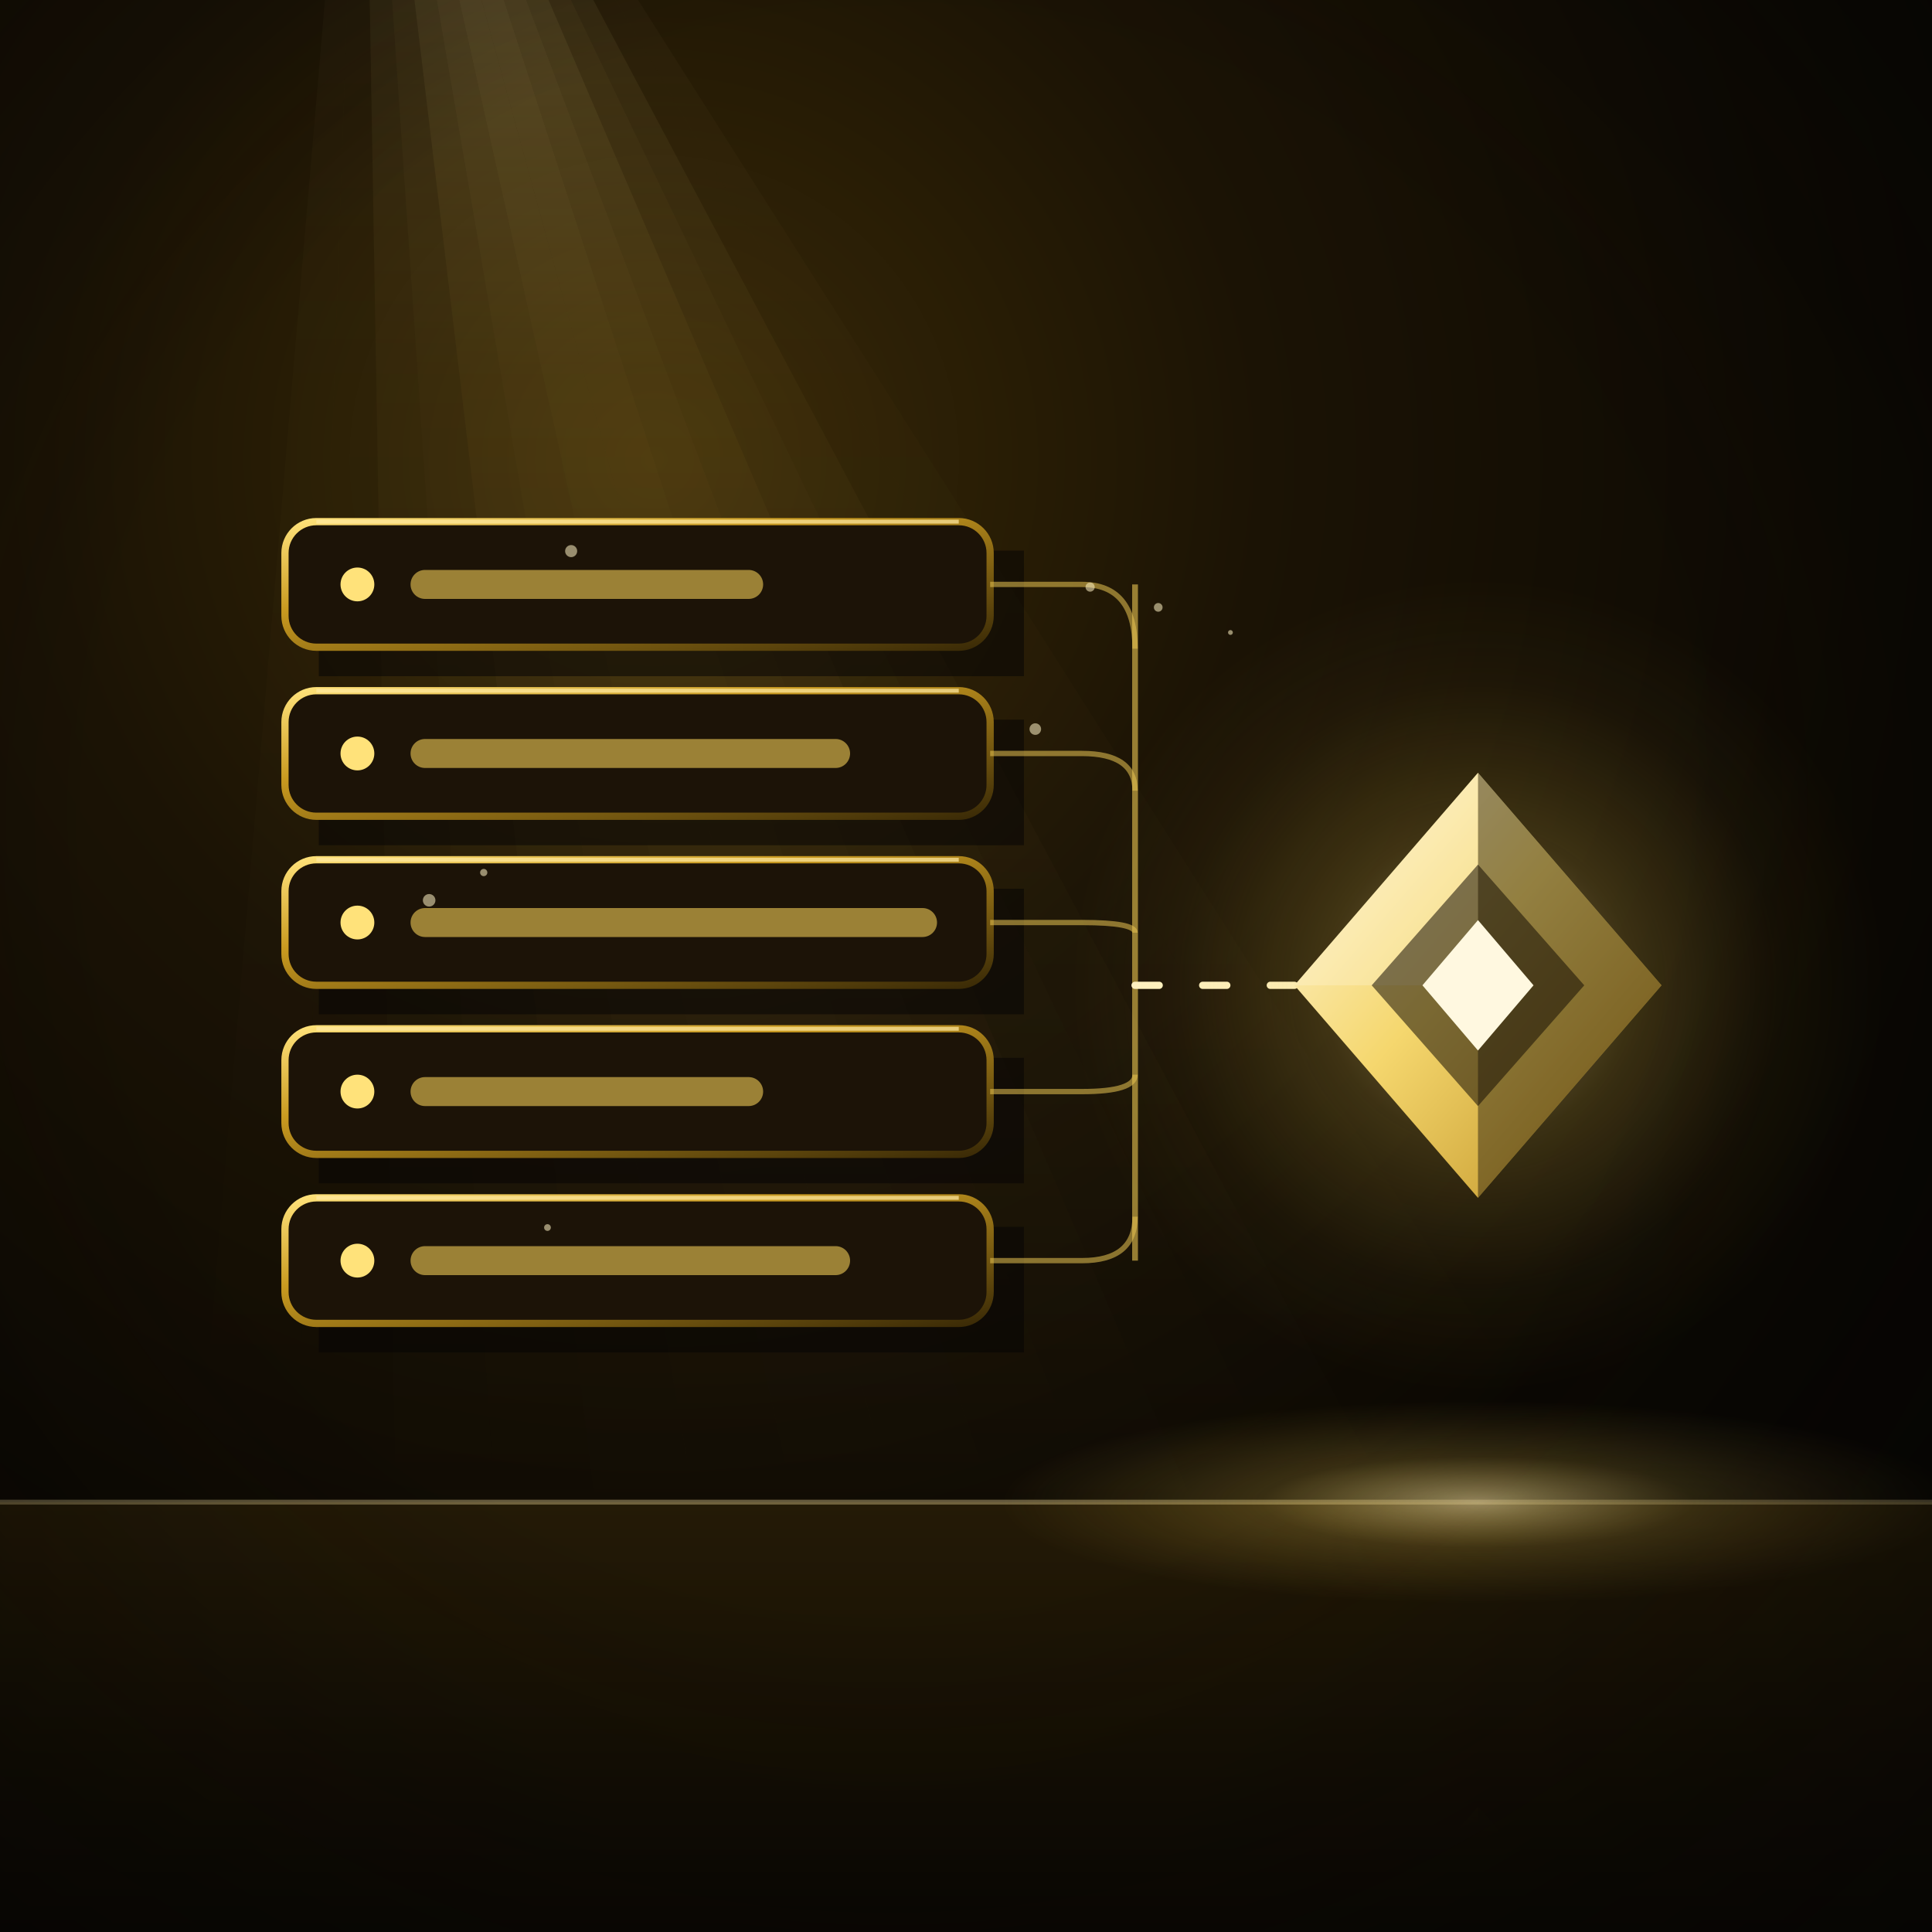
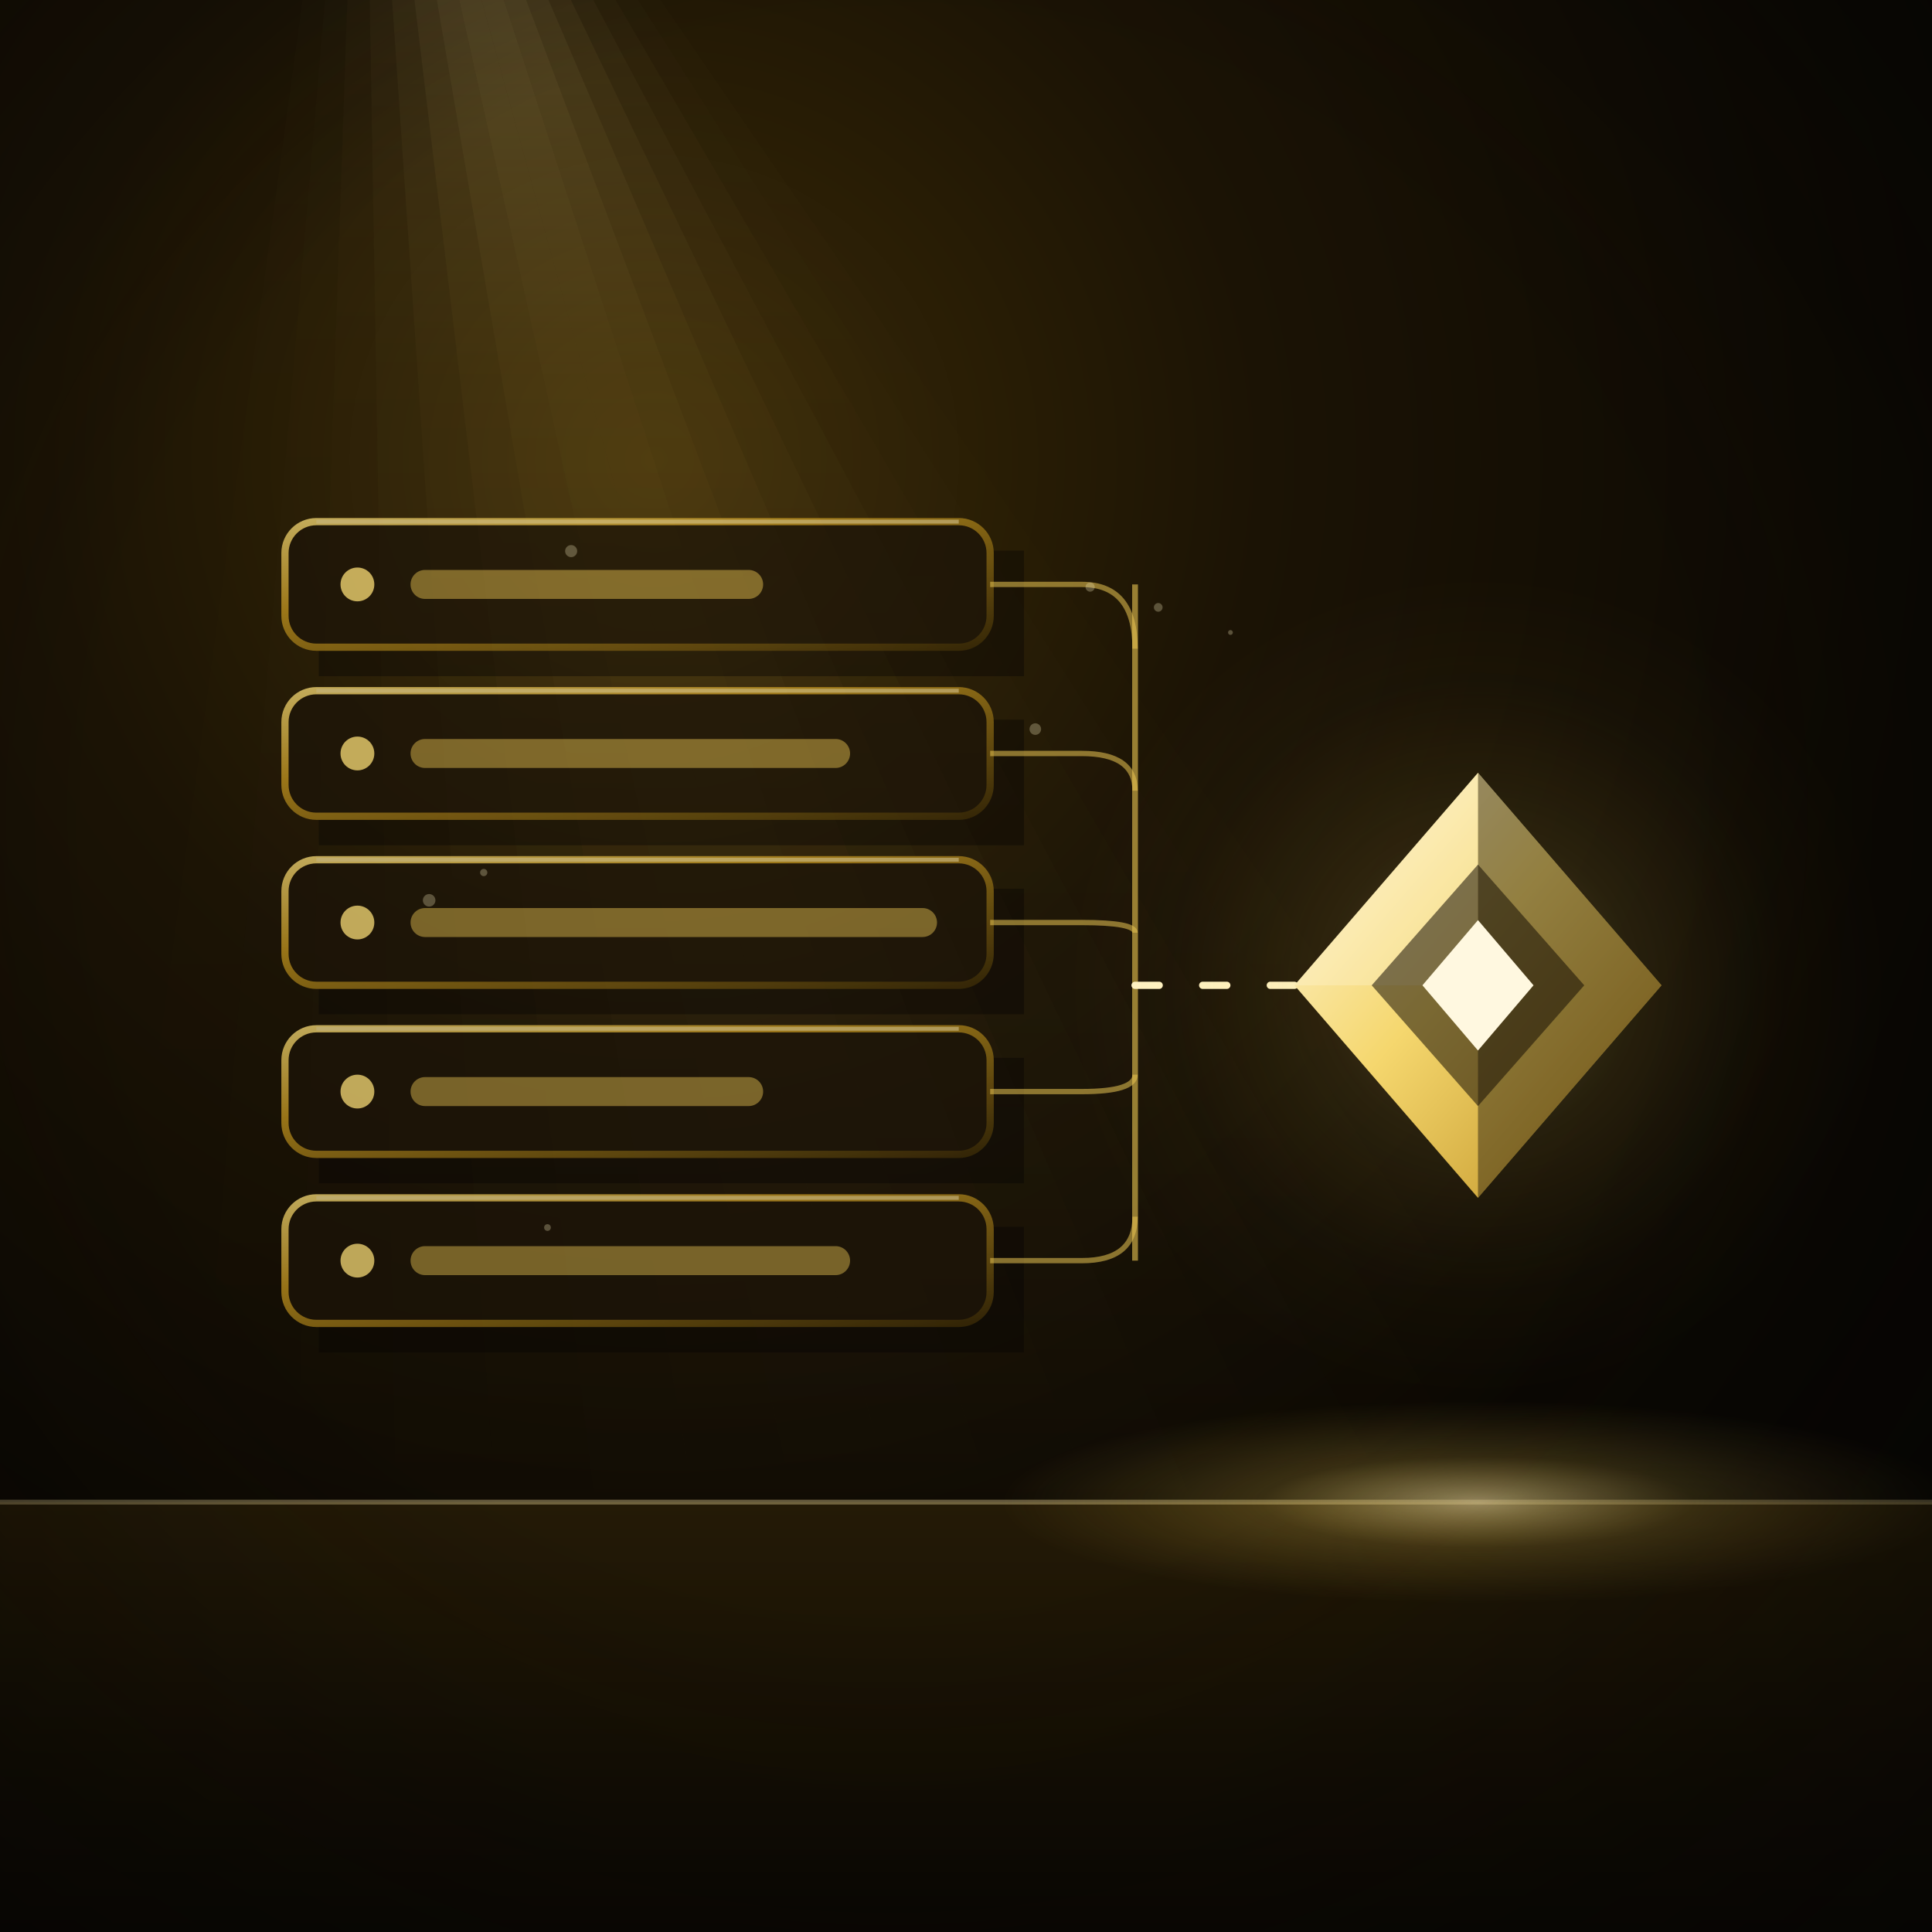
<svg xmlns="http://www.w3.org/2000/svg" viewBox="0 0 800 800" width="800" height="800" aria-hidden="true">
  <defs>
    <radialGradient id="sky" cx=".34" cy=".24" r=".92">
      <stop offset="0" stop-color="#3a2a06" />
      <stop offset=".34" stop-color="#1b1305" />
      <stop offset=".72" stop-color="#0b0803" />
      <stop offset="1" stop-color="#050403" />
    </radialGradient>
    <linearGradient id="beam" x1="0" y1="0" x2="0" y2="1">
      <stop offset="0" stop-color="#fff1c4" stop-opacity=".46" />
      <stop offset=".42" stop-color="#ffd766" stop-opacity=".15" />
      <stop offset="1" stop-color="#ffd766" stop-opacity="0" />
    </linearGradient>
    <radialGradient id="pool">
      <stop offset="0" stop-color="#ffe9a3" stop-opacity=".62" />
      <stop offset=".45" stop-color="#e9c552" stop-opacity=".2" />
      <stop offset="1" stop-color="#d4af37" stop-opacity="0" />
    </radialGradient>
    <radialGradient id="halo">
      <stop offset="0" stop-color="#fff2c8" stop-opacity=".5" />
      <stop offset=".38" stop-color="#e9c552" stop-opacity=".2" />
      <stop offset=".74" stop-color="#d4af37" stop-opacity=".05" />
      <stop offset="1" stop-color="#d4af37" stop-opacity="0" />
    </radialGradient>
    <linearGradient id="brass" x1="0" y1="0" x2="1" y2="1">
      <stop offset="0" stop-color="#ffe27a" />
      <stop offset=".35" stop-color="#c99a20" />
      <stop offset=".62" stop-color="#8c6a14" />
      <stop offset="1" stop-color="#3a2a06" />
    </linearGradient>
    <linearGradient id="near" x1="0" y1="0" x2="0" y2="1">
      <stop offset="0" stop-color="#241a06" />
      <stop offset="1" stop-color="#0b0803" />
    </linearGradient>
    <radialGradient id="vig" cx=".46" cy=".42" r=".78">
      <stop offset=".52" stop-color="#050403" stop-opacity="0" />
      <stop offset="1" stop-color="#050403" stop-opacity=".7" />
    </radialGradient>
    <linearGradient id="gemA" x1="0" y1="0" x2="1" y2="1">
      <stop offset="0" stop-color="#fff8e0" />
      <stop offset=".45" stop-color="#f5d76e" />
      <stop offset="1" stop-color="#b8891c" />
    </linearGradient>
  </defs>
  <style>
.mote{animation-name:mote;animation-timing-function:ease-in-out;animation-iteration-count:infinite;animation-direction:alternate}
- .glow{transform-box:fill-box;transform-origin:center;animation:glow 6s ease-in-out infinite alternate}
+ .glow{animation:glow 6s ease-in-out infinite alternate}
@keyframes mote{from{transform:translateY(9px);opacity:.14}to{transform:translateY(-13px);opacity:.85}}
- @keyframes glow{from{opacity:.68;transform:scale(.97)}to{opacity:1;transform:scale(1.04)}}
+ @keyframes glow{from{opacity:.72}to{opacity:1}}
.pl{animation:pl 5.5s ease-in-out infinite}
.out{transform-box:fill-box;transform-origin:center;animation:out 5.5s ease-in-out infinite}
.oh{transform-box:fill-box;transform-origin:center;animation:oh 5.5s ease-in-out infinite}
.flow{animation:flow 2.2s linear infinite}
- @keyframes pl{0%,100%{opacity:.62}12%{opacity:1}40%{opacity:.62}}
+ @keyframes pl{0%,100%{opacity:.72}12%{opacity:1}40%{opacity:.72}}
@keyframes out{0%,62%,100%{transform:scale(1)}72%{transform:scale(1.13)}}
- @keyframes oh{0%,62%,100%{opacity:.5}72%{opacity:1}}
+ @keyframes oh{0%,62%,100%{opacity:.55}72%{opacity:1}}
@keyframes flow{to{stroke-dashoffset:-28}}</style>
  <rect width="800" height="800" fill="url(#sky)" />
  <g fill="url(#beam)">
-     <path d="M150 -180L40 622L81.3 622Z" opacity="0" />
-     <path d="M150 -180L81.3 622L122.5 622Z" opacity="0.1" />
-     <path d="M150 -180L122.5 622L163.8 622Z" opacity="0.1" />
-     <path d="M150 -180L163.8 622L205 622Z" opacity="0.3" />
-     <path d="M150 -180L205 622L246.3 622Z" opacity="0.4" />
-     <path d="M150 -180L246.3 622L287.5 622Z" opacity="0.6" />
-     <path d="M150 -180L287.5 622L328.8 622Z" opacity="0.7" />
-     <path d="M150 -180L328.8 622L370 622Z" opacity="0.8" />
-     <path d="M150 -180L370 622L411.3 622Z" opacity="0.8" />
-     <path d="M150 -180L411.3 622L452.5 622Z" opacity="0.7" />
-     <path d="M150 -180L452.5 622L493.8 622Z" opacity="0.6" />
-     <path d="M150 -180L493.8 622L535 622Z" opacity="0.4" />
-     <path d="M150 -180L535 622L576.3 622Z" opacity="0.3" />
-     <path d="M150 -180L576.3 622L617.5 622Z" opacity="0.1" />
-     <path d="M150 -180L617.5 622L658.8 622Z" opacity="0.1" />
-     <path d="M150 -180L658.8 622L700 622Z" opacity="0" />
+     <path d="M150 -180L40 622L81.3 622Z" opacity=".034" />
+     <path d="M150 -180L81.3 622L122.5 622Z" opacity=".074" />
+     <path d="M150 -180L122.5 622L163.8 622Z" opacity=".145" />
+     <path d="M150 -180L163.8 622L205 622Z" opacity=".255" />
+     <path d="M150 -180L205 622L246.3 622Z" opacity=".401" />
+     <path d="M150 -180L246.3 622L287.5 622Z" opacity=".562" />
+     <path d="M150 -180L287.5 622L328.8 622Z" opacity=".705" />
+     <path d="M150 -180L328.8 622L370 622Z" opacity=".789" />
+     <path d="M150 -180L370 622L411.3 622Z" opacity=".789" />
+     <path d="M150 -180L411.3 622L452.5 622Z" opacity=".705" />
+     <path d="M150 -180L452.5 622L493.8 622Z" opacity=".562" />
+     <path d="M150 -180L493.8 622L535 622Z" opacity=".401" />
+     <path d="M150 -180L535 622L576.3 622Z" opacity=".255" />
+     <path d="M150 -180L576.3 622L617.5 622Z" opacity=".145" />
+     <path d="M150 -180L617.5 622L658.8 622Z" opacity=".074" />
+     <path d="M150 -180L658.8 622L700 622Z" opacity=".034" />
  </g>
  <rect x="0" y="622" width="800" height="178" fill="url(#near)" />
  <path d="M0 622H800" stroke="#ffe9a3" stroke-width="2" opacity=".35" />
  <ellipse cx="612" cy="622" rx="196" ry="42" fill="url(#pool)" />
  <g>
-     <g class="pl" style="animation-delay:-2.8s">
+     <g class="pl" opacity=".72" style="animation-delay:-2.8s">
      <path d="M132 228h292v52h-292Z" fill="#050403" opacity=".55" />
      <rect x="118" y="216" width="292" height="52" rx="13" fill="#1c1307" stroke="url(#brass)" stroke-width="3" />
      <path d="M131 216h266" stroke="#ffe9a3" stroke-width="1.6" opacity=".7" />
      <circle cx="148" cy="242" r="7" fill="#ffe27a" />
      <rect x="170" y="236" width="146" height="12" rx="6" fill="#e9c552" opacity=".62" />
    </g>
-     <g class="pl" style="animation-delay:-2.2s">
+     <g class="pl" opacity=".72" style="animation-delay:-2.2s">
      <path d="M132 298h292v52h-292Z" fill="#050403" opacity=".55" />
      <rect x="118" y="286" width="292" height="52" rx="13" fill="#1c1307" stroke="url(#brass)" stroke-width="3" />
      <path d="M131 286h266" stroke="#ffe9a3" stroke-width="1.6" opacity=".7" />
      <circle cx="148" cy="312" r="7" fill="#ffe27a" />
      <rect x="170" y="306" width="182" height="12" rx="6" fill="#e9c552" opacity=".62" />
    </g>
-     <g class="pl" style="animation-delay:-1.7s">
+     <g class="pl" opacity=".72" style="animation-delay:-1.7s">
      <path d="M132 368h292v52h-292Z" fill="#050403" opacity=".55" />
      <rect x="118" y="356" width="292" height="52" rx="13" fill="#1c1307" stroke="url(#brass)" stroke-width="3" />
      <path d="M131 356h266" stroke="#ffe9a3" stroke-width="1.6" opacity=".7" />
      <circle cx="148" cy="382" r="7" fill="#ffe27a" />
      <rect x="170" y="376" width="218" height="12" rx="6" fill="#e9c552" opacity=".62" />
    </g>
-     <g class="pl" style="animation-delay:-1.1s">
+     <g class="pl" opacity=".72" style="animation-delay:-1.1s">
      <path d="M132 438h292v52h-292Z" fill="#050403" opacity=".55" />
      <rect x="118" y="426" width="292" height="52" rx="13" fill="#1c1307" stroke="url(#brass)" stroke-width="3" />
      <path d="M131 426h266" stroke="#ffe9a3" stroke-width="1.6" opacity=".7" />
      <circle cx="148" cy="452" r="7" fill="#ffe27a" />
      <rect x="170" y="446" width="146" height="12" rx="6" fill="#e9c552" opacity=".62" />
    </g>
-     <g class="pl" style="animation-delay:-0.6s">
+     <g class="pl" opacity=".72" style="animation-delay:-0.6s">
      <path d="M132 508h292v52h-292Z" fill="#050403" opacity=".55" />
      <rect x="118" y="496" width="292" height="52" rx="13" fill="#1c1307" stroke="url(#brass)" stroke-width="3" />
      <path d="M131 496h266" stroke="#ffe9a3" stroke-width="1.6" opacity=".7" />
      <circle cx="148" cy="522" r="7" fill="#ffe27a" />
      <rect x="170" y="516" width="182" height="12" rx="6" fill="#e9c552" opacity=".62" />
    </g>
  </g>
  <g fill="none" stroke="#e9c552" stroke-width="2.2" opacity=".55">
    <path d="M410 242H448Q470 242 470 268.6" />
    <path d="M410 312H448Q470 312 470 327.4" />
    <path d="M410 382H448Q470 382 470 386.2" />
    <path d="M410 452H448Q470 452 470 445" />
    <path d="M410 522H448Q470 522 470 503.8" />
  </g>
  <path d="M470 242V522" fill="none" stroke="#e9c552" stroke-width="2.4" opacity=".6" />
  <path class="flow" d="M470 408H540" fill="none" stroke="#fff3c4" stroke-width="3" stroke-linecap="round" stroke-dasharray="10 18" />
  <g transform="translate(612 408)">
-     <circle class="oh" r="168" fill="url(#halo)" />
+     <circle class="oh" r="168" opacity=".55" fill="url(#halo)" />
    <g class="out">
      <path d="M0 -88L76 0L0 88L-76 0Z" fill="url(#gemA)" />
      <path d="M0 -88L76 0L0 88Z" fill="#0b0803" opacity=".42" />
      <path d="M0 -88L-76 0L0 0Z" fill="#fff8e0" opacity=".28" />
      <path d="M0 -50L44 0L0 50L-44 0Z" fill="#150e04" opacity=".55" />
      <path d="M0 -27L23 0L0 27L-23 0Z" fill="#fff8e0" />
    </g>
  </g>
-   <defs>
-     <linearGradient id="gmr1" x1="0" y1="622" x2="0" y2="762" gradientUnits="userSpaceOnUse">
-       <stop offset="0" stop-color="#fff" stop-opacity=".9" />
-       <stop offset=".55" stop-color="#fff" stop-opacity=".22" />
-       <stop offset="1" stop-color="#fff" stop-opacity="0" />
-     </linearGradient>
-     <mask id="mr1" maskUnits="userSpaceOnUse" x="0" y="622" width="800" height="140">
-       <rect x="0" y="622" width="800" height="140" fill="url(#gmr1)" />
-     </mask>
-   </defs>
-   <g mask="url(#mr1)" opacity="0.3">
-     <g transform="translate(0 1244) scale(1 -1)">
-       <g transform="translate(612 408)">
-         <g class="out">
-           <path d="M0 -88L76 0L0 88L-76 0Z" fill="url(#gemA)" />
-           <path d="M0 -88L76 0L0 88Z" fill="#0b0803" opacity=".42" />
-           <path d="M0 -88L-76 0L0 0Z" fill="#fff8e0" opacity=".28" />
-           <path d="M0 -50L44 0L0 50L-44 0Z" fill="#150e04" opacity=".55" />
-           <path d="M0 -27L23 0L0 27L-23 0Z" fill="#fff8e0" />
-         </g>
-       </g>
-     </g>
-   </g>
  <g fill="#fff3c4" opacity=".55">
-     <circle class="mote" cx="451.4" cy="243.1" r="1.9" style="animation-duration:5.4s;animation-delay:-2.3s" />
-     <circle class="mote" cx="177.7" cy="372.8" r="2.6" style="animation-duration:5.3s;animation-delay:-2.9s" />
-     <circle class="mote" cx="479.6" cy="251.5" r="1.8" style="animation-duration:4.1s;animation-delay:-4s" />
-     <circle class="mote" cx="236.5" cy="228.2" r="2.5" style="animation-duration:7.4s;animation-delay:-5.6s" />
-     <circle class="mote" cx="200.3" cy="361.3" r="1.5" style="animation-duration:5.8s;animation-delay:-2.9s" />
-     <circle class="mote" cx="509.5" cy="261.9" r="1" style="animation-duration:5s;animation-delay:-2.9s" />
-     <circle class="mote" cx="226.7" cy="508.3" r="1.4" style="animation-duration:5s;animation-delay:-0.8s" />
-     <circle class="mote" cx="428.7" cy="301.9" r="2.4" style="animation-duration:4.6s;animation-delay:-3.8s" />
+     <circle class="mote" cx="451.4" cy="243.1" r="1.9" opacity=".5" style="animation-duration:5.4s;animation-delay:-2.3s" />
+     <circle class="mote" cx="177.7" cy="372.8" r="2.6" opacity=".5" style="animation-duration:5.3s;animation-delay:-2.9s" />
+     <circle class="mote" cx="479.6" cy="251.5" r="1.8" opacity=".5" style="animation-duration:4.1s;animation-delay:-4s" />
+     <circle class="mote" cx="236.5" cy="228.2" r="2.5" opacity=".5" style="animation-duration:7.4s;animation-delay:-5.6s" />
+     <circle class="mote" cx="200.3" cy="361.3" r="1.5" opacity=".5" style="animation-duration:5.8s;animation-delay:-2.9s" />
+     <circle class="mote" cx="509.5" cy="261.9" r="1" opacity=".5" style="animation-duration:5s;animation-delay:-2.9s" />
+     <circle class="mote" cx="226.7" cy="508.3" r="1.4" opacity=".5" style="animation-duration:5s;animation-delay:-0.8s" />
+     <circle class="mote" cx="428.7" cy="301.9" r="2.4" opacity=".5" style="animation-duration:4.6s;animation-delay:-3.8s" />
  </g>
  <rect width="800" height="800" fill="url(#vig)" />
</svg>
